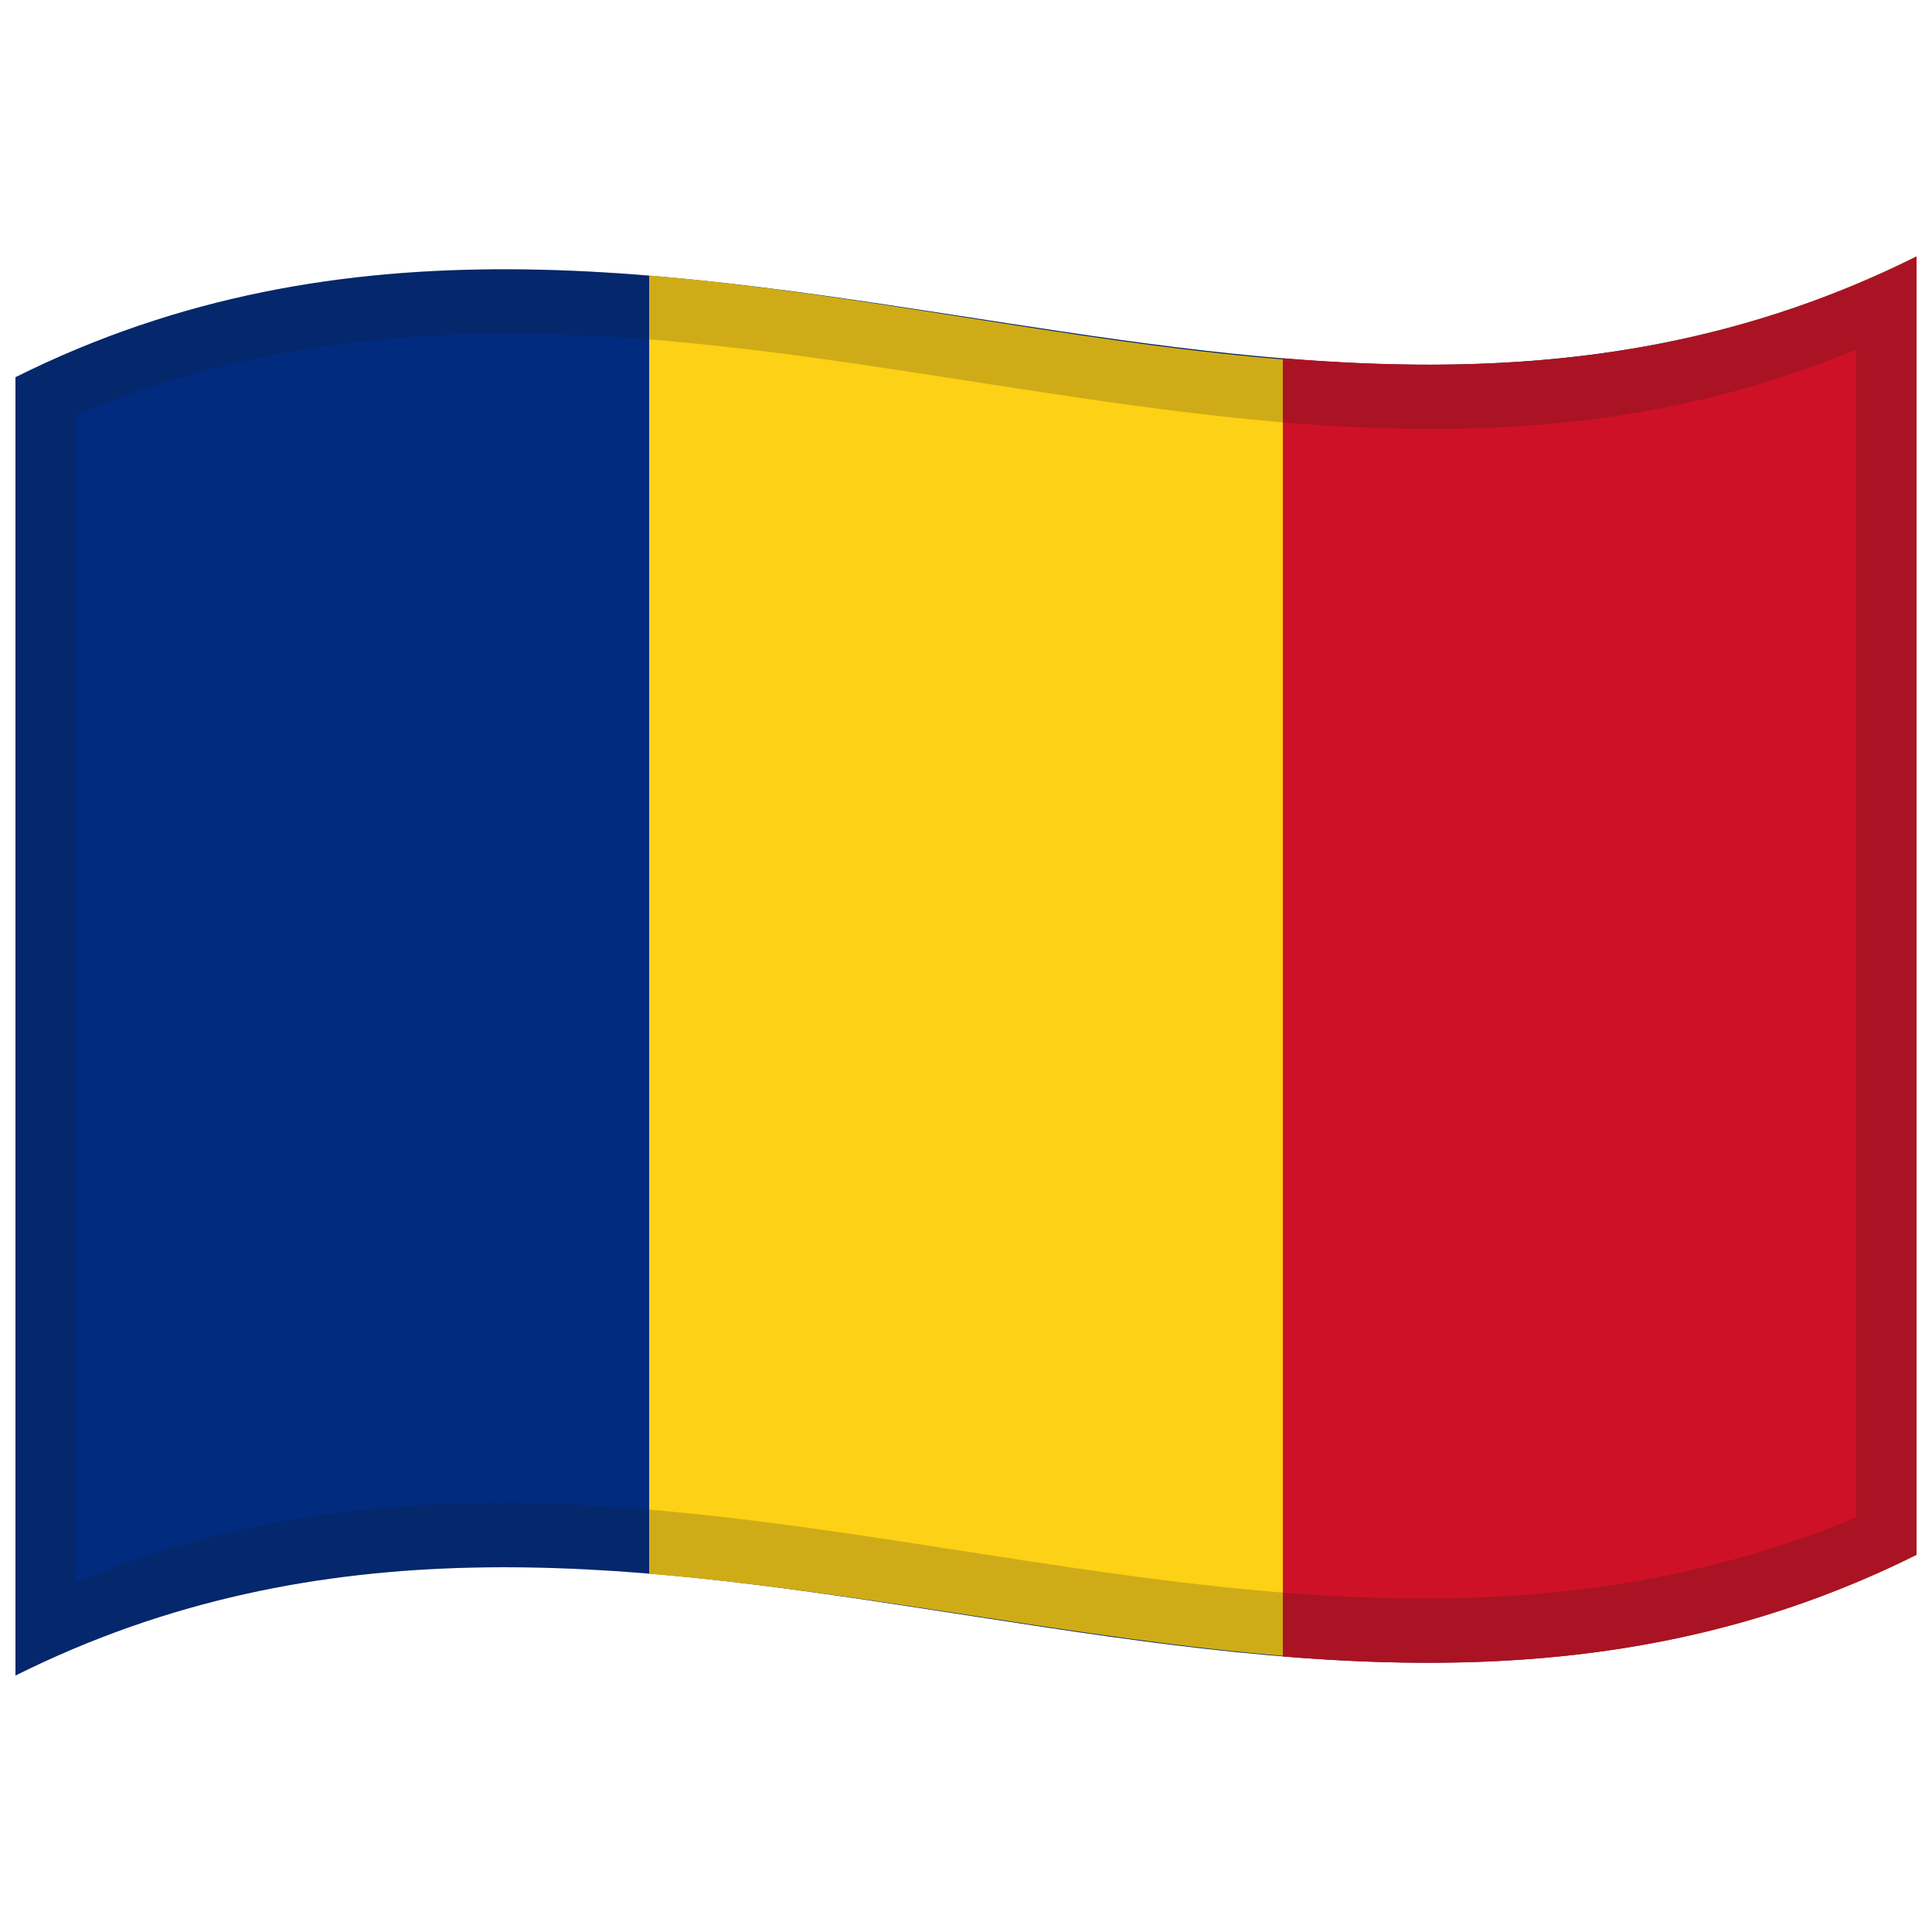
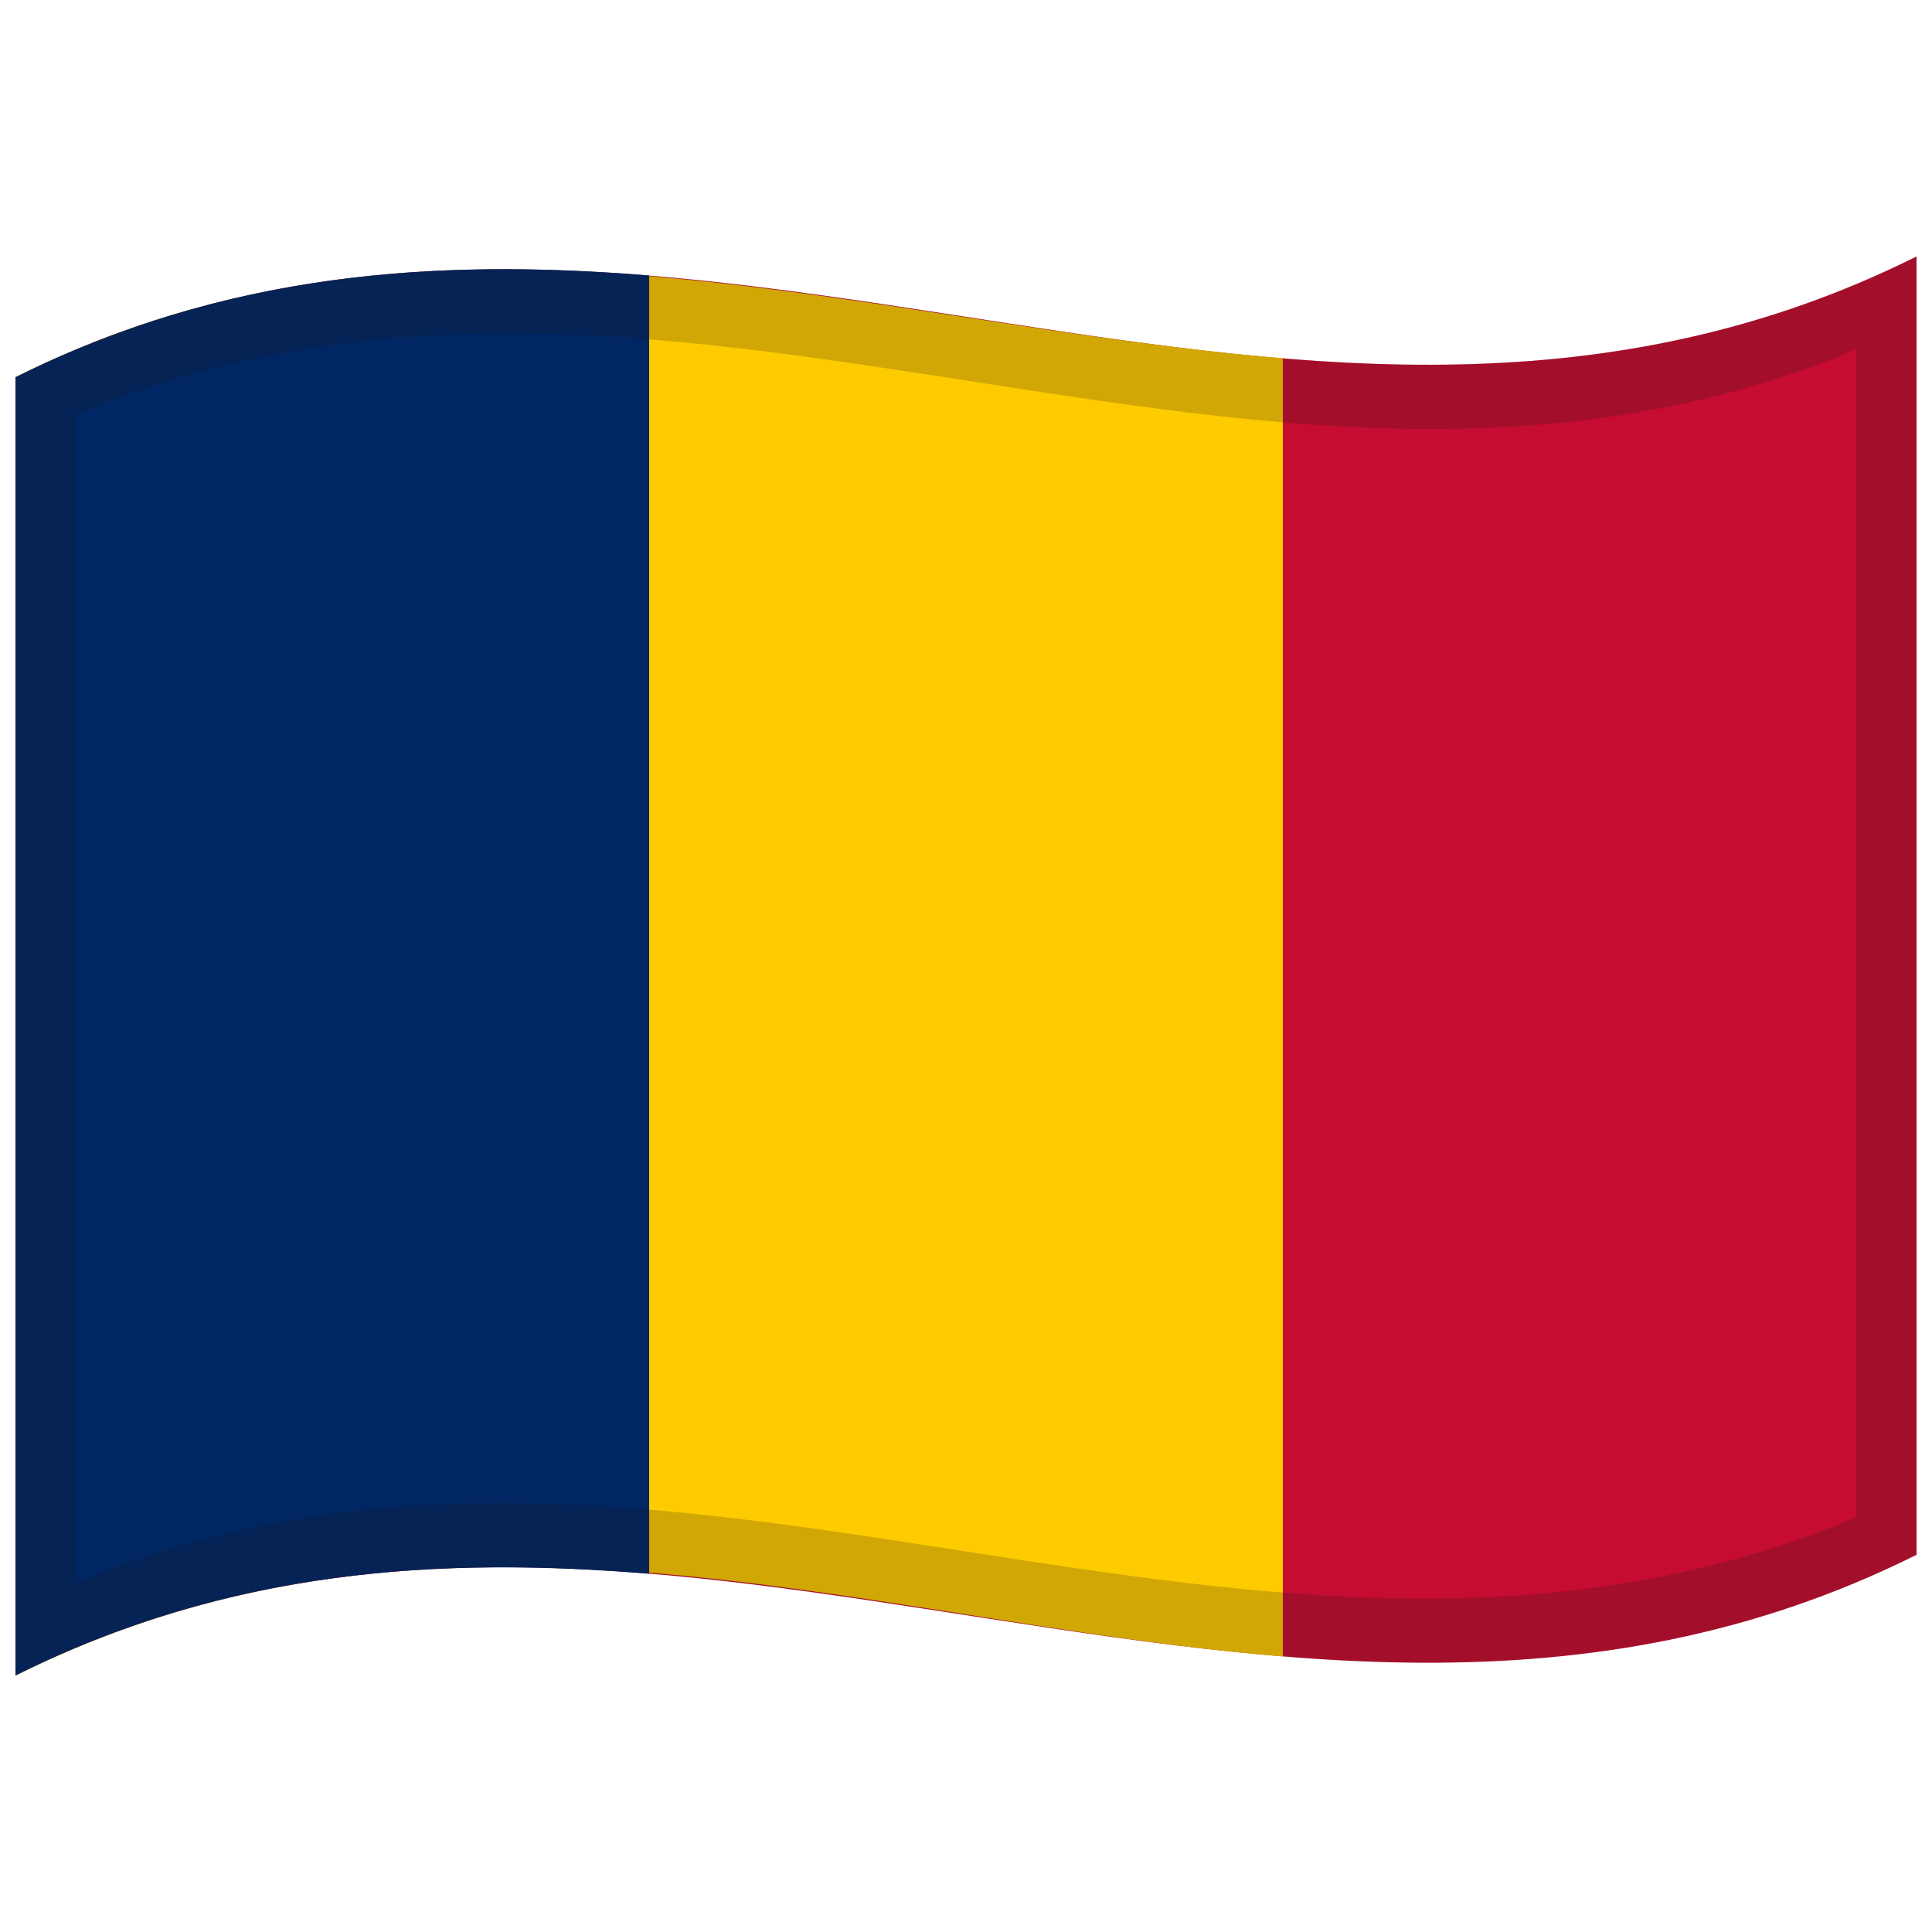
<svg xmlns="http://www.w3.org/2000/svg" viewBox="0 0 1000 1000">
  <defs />
-   <path fill="#002B7F" d="M8,195.25 C178.83,110.03 349.03,140.83 521.26,167.28 C676.47,191.12 833.42,211.85 992,132.75 L992,804.75 C821.17,889.97 650.97,859.17 478.74,832.72 C323.53,808.88 166.58,788.15 8,867.25 L8,195.25" />
-   <path fill="#FCD116" d="M336,142.59 C551.4,160.35 770.28,243.35 992,132.75 L992,804.75 C774.68,913.17 559.73,833.04 336,814.59 L336,142.59" />
-   <path fill="#CE1126" d="M664,185.41 C772.09,194.23 880.66,188.29 992,132.75 L992,804.75 C883.68,858.79 775.59,866.52 664,857.41 L664,185.41" />
+   <path fill="#C60C30" d="M8,195.25 C178.83,110.03 349.03,140.83 521.26,167.28 C676.47,191.12 833.42,211.85 992,132.75 L992,804.75 C821.17,889.97 650.97,859.17 478.74,832.72 C323.53,808.88 166.58,788.15 8,867.25 L8,195.25" />
+   <path fill="#FECB00" d="M8,195.25 C225.32,86.83 440.27,166.96 664,185.41 L664,857.41 C448.6,839.65 229.72,756.65 8,867.25 L8,195.25" />
+   <path fill="#002664" d="M8,195.25 C116.32,141.21 224.41,133.48 336,142.59 L336,814.59 C227.91,805.77 119.34,811.71 8,867.25 L8,195.25" />
  <path fill="#1A1A1A" opacity="0.2" d="M8,195.25 C178.83,110.03 349.03,140.83 521.26,167.28 C676.47,191.12 833.42,211.85 992,132.75 L992,804.75 C821.17,889.97 650.97,859.17 478.74,832.72 C323.53,808.88 166.58,788.15 8,867.25 L8,195.25 M39.25,214.64 L39.25,819.14 C345.81,690.88 650.43,915.18 960.75,785.36 L960.75,180.86 C654.19,309.12 349.57,84.82 39.25,214.64" />
</svg>
